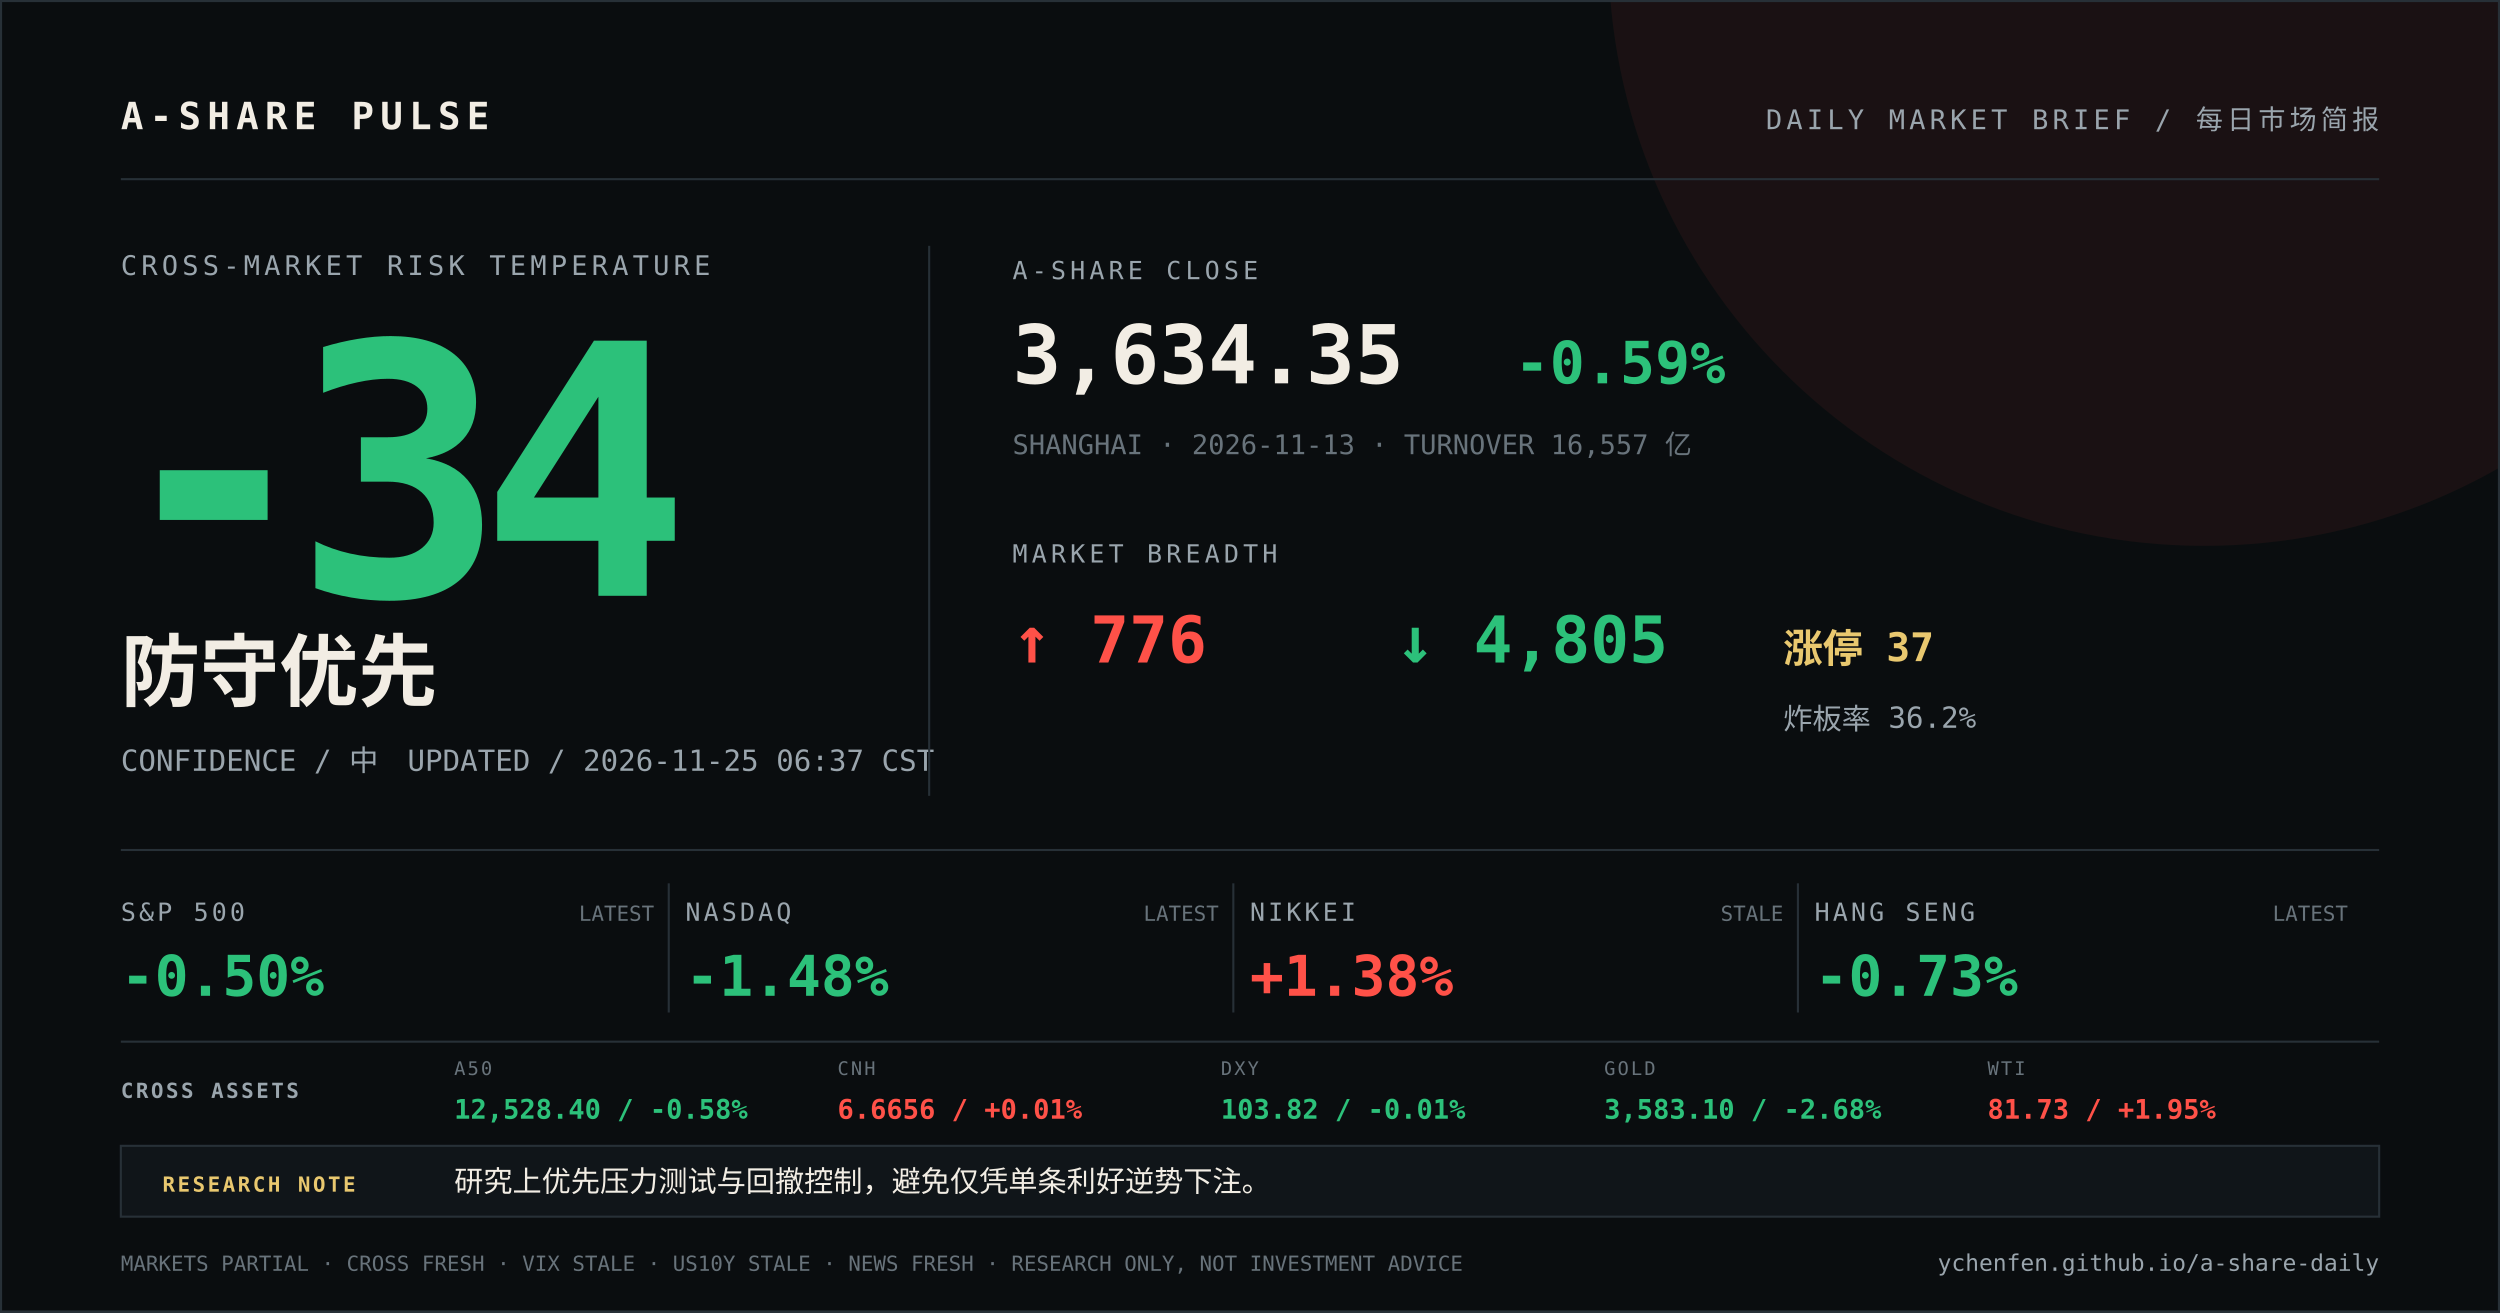
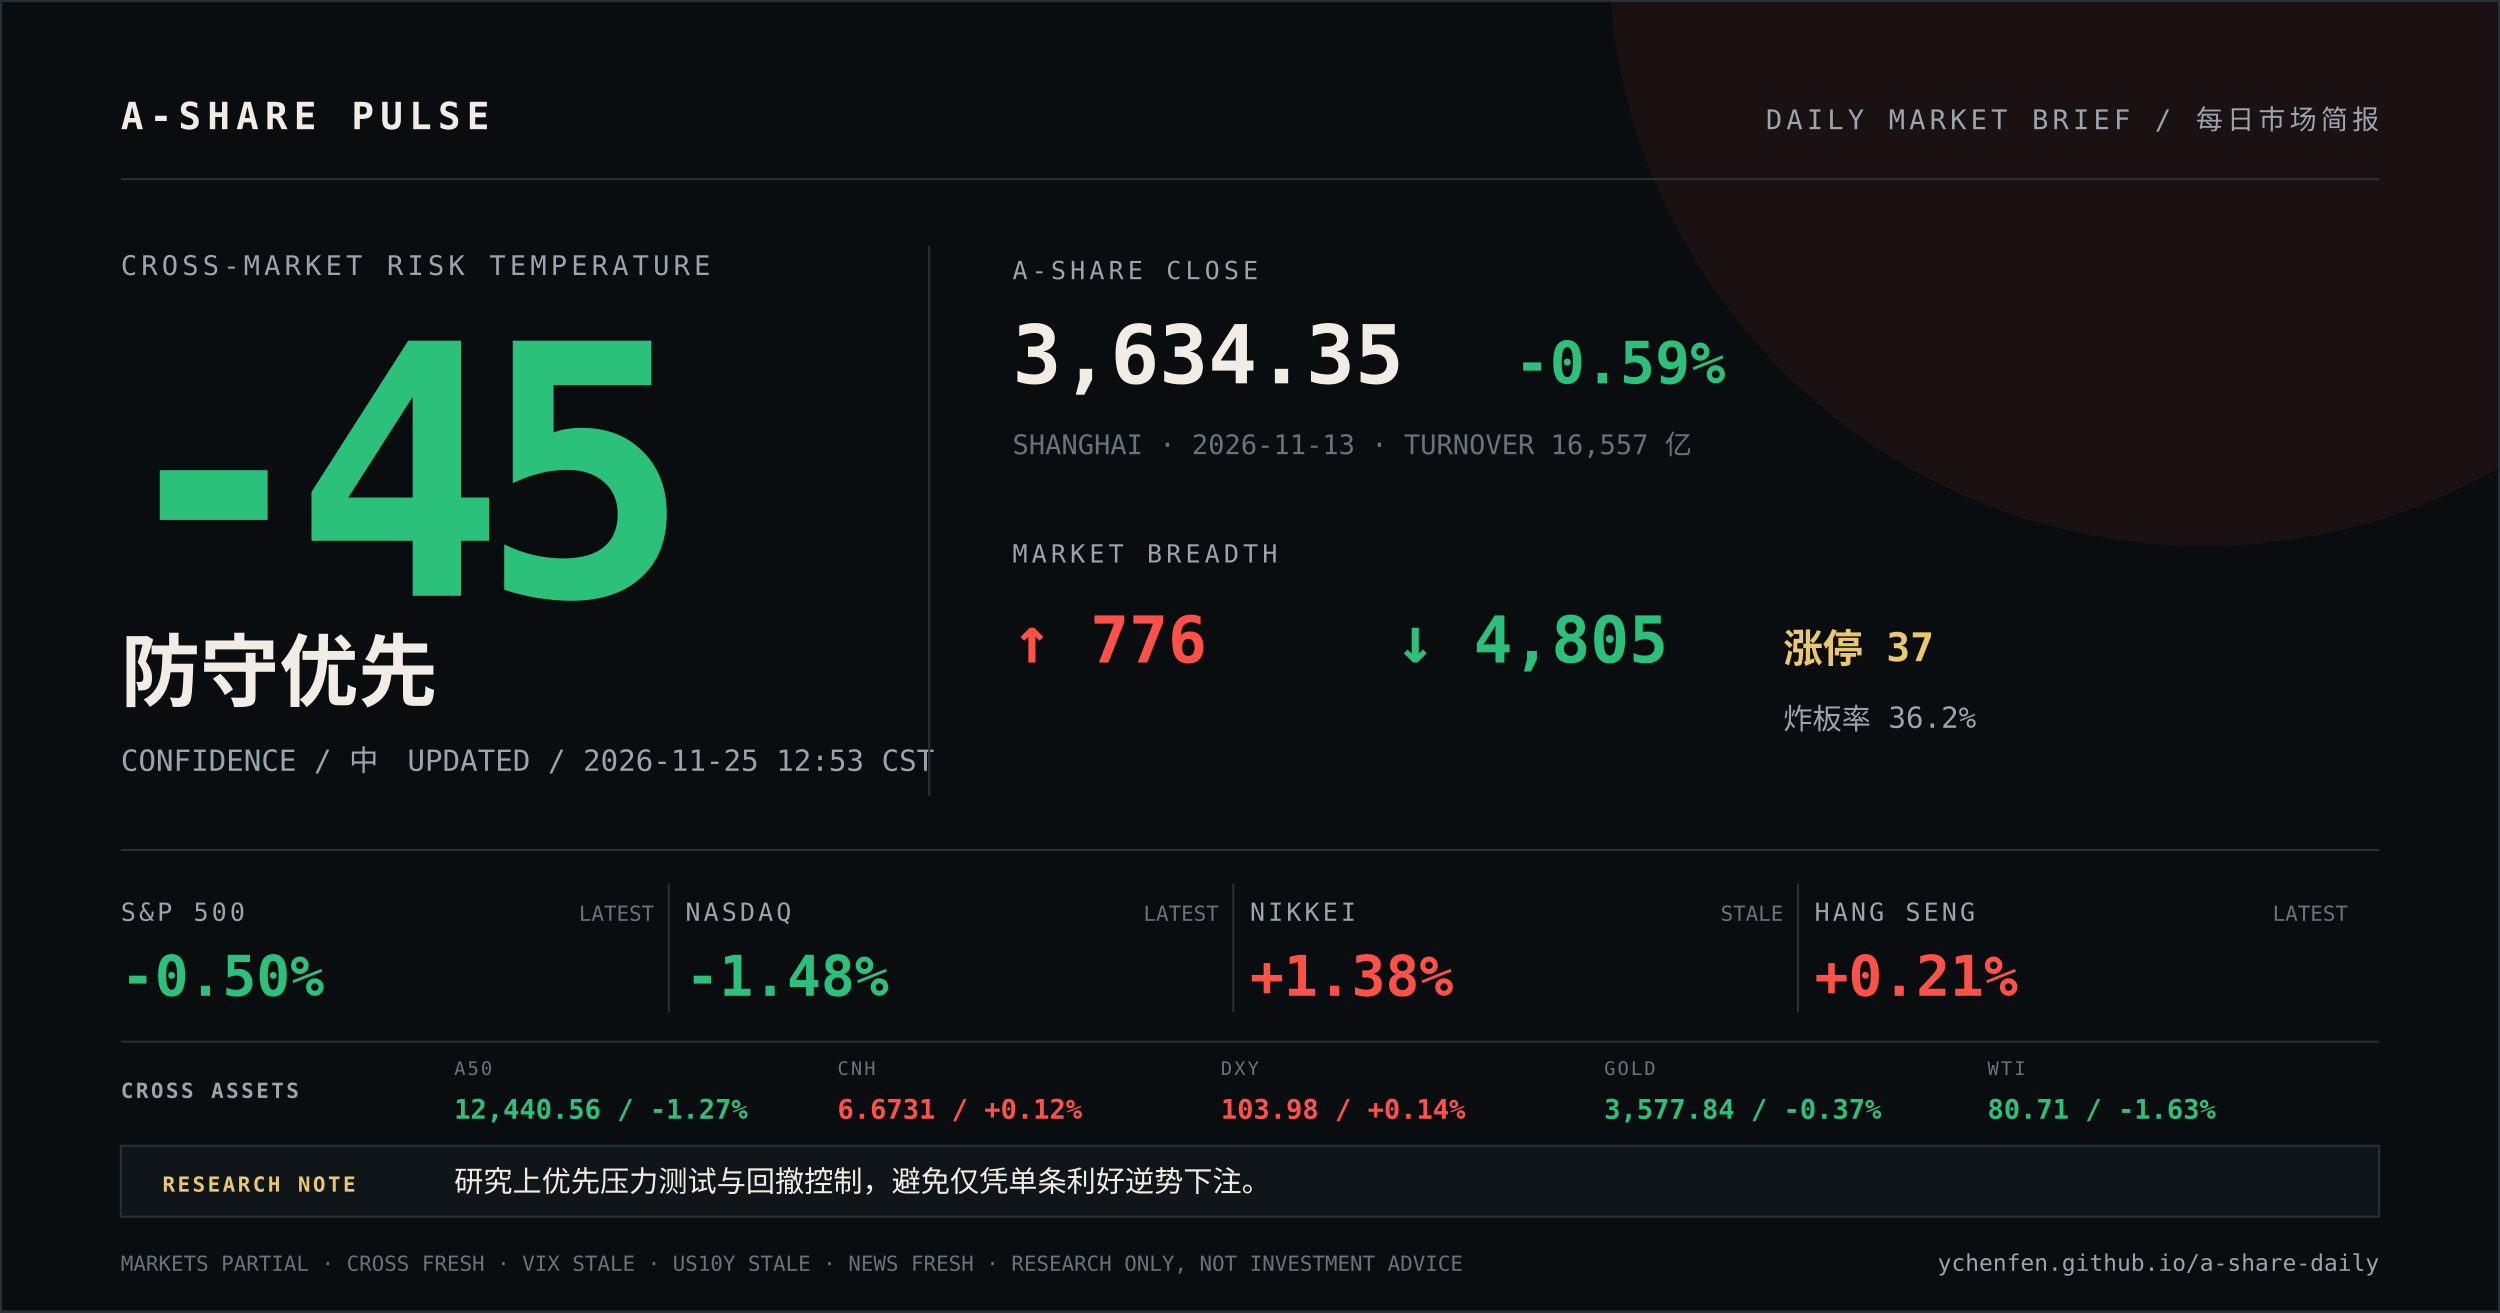
<svg xmlns="http://www.w3.org/2000/svg" width="1200" height="630" viewBox="0 0 1200 630">
  <rect width="1200" height="630" fill="#0a0d0f" />
  <circle cx="1058" cy="-24" r="286" fill="#ff5148" opacity="0.07" />
  <path d="M0 0H1200V630H0Z" fill="none" stroke="#273037" stroke-width="2" />
  <g font-family="DIN Alternate, SFMono-Regular, Menlo, monospace">
    <text x="58" y="62" fill="#f2ede4" font-size="18" font-weight="700" letter-spacing="3">A-SHARE PULSE</text>
    <text x="1142" y="62" fill="#9aa5ad" font-size="13" text-anchor="end" letter-spacing="2">DAILY MARKET BRIEF / 每日市场简报</text>
    <line x1="58" y1="86" x2="1142" y2="86" stroke="#273037" />
    <text x="58" y="132" fill="#9aa5ad" font-size="13" letter-spacing="2">CROSS-MARKET RISK TEMPERATURE</text>
-     <text x="52" y="286" fill="#2cc17a" font-size="168" font-weight="800" letter-spacing="-12">-34</text>
+     <text x="52" y="286" fill="#2cc17a" font-size="168" font-weight="800" letter-spacing="-12">-45</text>
    <text x="58" y="336" fill="#f2ede4" font-size="38" font-weight="700">防守优先</text>
-     <text x="58" y="370" fill="#9aa5ad" font-size="14">CONFIDENCE / 中　UPDATED / 2026-11-25 06:37 CST</text>
+     <text x="58" y="370" fill="#9aa5ad" font-size="14">CONFIDENCE / 中　UPDATED / 2026-11-25 12:53 CST</text>
    <line x1="446" y1="118" x2="446" y2="382" stroke="#273037" />
    <text x="486" y="134" fill="#9aa5ad" font-size="12" letter-spacing="2">A-SHARE CLOSE</text>
    <text x="486" y="184" fill="#f2ede4" font-size="39" font-weight="700">3,634.35</text>
    <text x="727" y="184" fill="#2cc17a" font-size="28" font-weight="700">-0.59%</text>
    <text x="486" y="218" fill="#68737b" font-size="13">SHANGHAI · 2026-11-13 · TURNOVER 16,557 亿</text>
    <text x="486" y="270" fill="#9aa5ad" font-size="12" letter-spacing="2">MARKET BREADTH</text>
    <text x="486" y="318" fill="#ff5148" font-size="31" font-weight="700">↑ 776</text>
    <text x="670" y="318" fill="#2cc17a" font-size="31" font-weight="700">↓ 4,805</text>
    <text x="856" y="318" fill="#e9c86f" font-size="19" font-weight="700">涨停 37</text>
    <text x="856" y="350" fill="#9aa5ad" font-size="14">炸板率 36.2%</text>
    <line x1="58" y1="408" x2="1142" y2="408" stroke="#273037" />
    <text x="58" y="442" fill="#9aa5ad" font-size="12" letter-spacing="1.5">S&amp;P 500</text>
    <text x="58" y="478" fill="#2cc17a" font-size="27" font-weight="700">-0.50%</text>
    <text x="314" y="442" fill="#68737b" font-size="10" text-anchor="end">LATEST</text>
    <line x1="321" y1="424" x2="321" y2="486" stroke="#273037" />
    <text x="329" y="442" fill="#9aa5ad" font-size="12" letter-spacing="1.5">NASDAQ</text>
    <text x="329" y="478" fill="#2cc17a" font-size="27" font-weight="700">-1.48%</text>
    <text x="585" y="442" fill="#68737b" font-size="10" text-anchor="end">LATEST</text>
    <line x1="592" y1="424" x2="592" y2="486" stroke="#273037" />
    <text x="600" y="442" fill="#9aa5ad" font-size="12" letter-spacing="1.5">NIKKEI</text>
    <text x="600" y="478" fill="#ff5148" font-size="27" font-weight="700">+1.38%</text>
    <text x="856" y="442" fill="#68737b" font-size="10" text-anchor="end">STALE</text>
    <line x1="863" y1="424" x2="863" y2="486" stroke="#273037" />
    <text x="871" y="442" fill="#9aa5ad" font-size="12" letter-spacing="1.5">HANG SENG</text>
-     <text x="871" y="478" fill="#2cc17a" font-size="27" font-weight="700">-0.73%</text>
+     <text x="871" y="478" fill="#ff5148" font-size="27" font-weight="700">+0.21%</text>
    <text x="1127" y="442" fill="#68737b" font-size="10" text-anchor="end">LATEST</text>
    <line x1="58" y1="500" x2="1142" y2="500" stroke="#273037" />
    <text x="58" y="527" fill="#9aa5ad" font-size="10" font-weight="700" letter-spacing="1.2">CROSS ASSETS</text>
    <text x="218" y="516" fill="#68737b" font-size="9" letter-spacing="1">A50</text>
-     <text x="218" y="537" fill="#2cc17a" font-size="13" font-weight="700">12,528.40 / -0.58%</text>
+     <text x="218" y="537" fill="#2cc17a" font-size="13" font-weight="700">12,440.56 / -1.27%</text>
    <text x="402" y="516" fill="#68737b" font-size="9" letter-spacing="1">CNH</text>
-     <text x="402" y="537" fill="#ff5148" font-size="13" font-weight="700">6.6656 / +0.01%</text>
+     <text x="402" y="537" fill="#ff5148" font-size="13" font-weight="700">6.6731 / +0.12%</text>
    <text x="586" y="516" fill="#68737b" font-size="9" letter-spacing="1">DXY</text>
-     <text x="586" y="537" fill="#2cc17a" font-size="13" font-weight="700">103.82 / -0.01%</text>
+     <text x="586" y="537" fill="#ff5148" font-size="13" font-weight="700">103.98 / +0.14%</text>
    <text x="770" y="516" fill="#68737b" font-size="9" letter-spacing="1">GOLD</text>
-     <text x="770" y="537" fill="#2cc17a" font-size="13" font-weight="700">3,583.10 / -2.68%</text>
+     <text x="770" y="537" fill="#2cc17a" font-size="13" font-weight="700">3,577.84 / -0.37%</text>
    <text x="954" y="516" fill="#68737b" font-size="9" letter-spacing="1">WTI</text>
-     <text x="954" y="537" fill="#ff5148" font-size="13" font-weight="700">81.73 / +1.95%</text>
+     <text x="954" y="537" fill="#2cc17a" font-size="13" font-weight="700">80.71 / -1.63%</text>
    <rect x="58" y="550" width="1084" height="34" fill="#101519" stroke="#273037" />
    <text x="78" y="572" fill="#e9c86f" font-size="10" font-weight="700" letter-spacing="1.2">RESEARCH NOTE</text>
    <text x="218" y="572" fill="#f2ede4" font-size="14">研究上优先压力测试与回撤控制，避免仅凭单条利好逆势下注。</text>
    <text x="58" y="610" fill="#68737b" font-size="10">MARKETS PARTIAL · CROSS FRESH · VIX STALE · US10Y STALE · NEWS FRESH · RESEARCH ONLY, NOT INVESTMENT ADVICE</text>
    <text x="1142" y="610" fill="#9aa5ad" font-size="11" text-anchor="end">ychenfen.github.io/a-share-daily</text>
  </g>
</svg>
